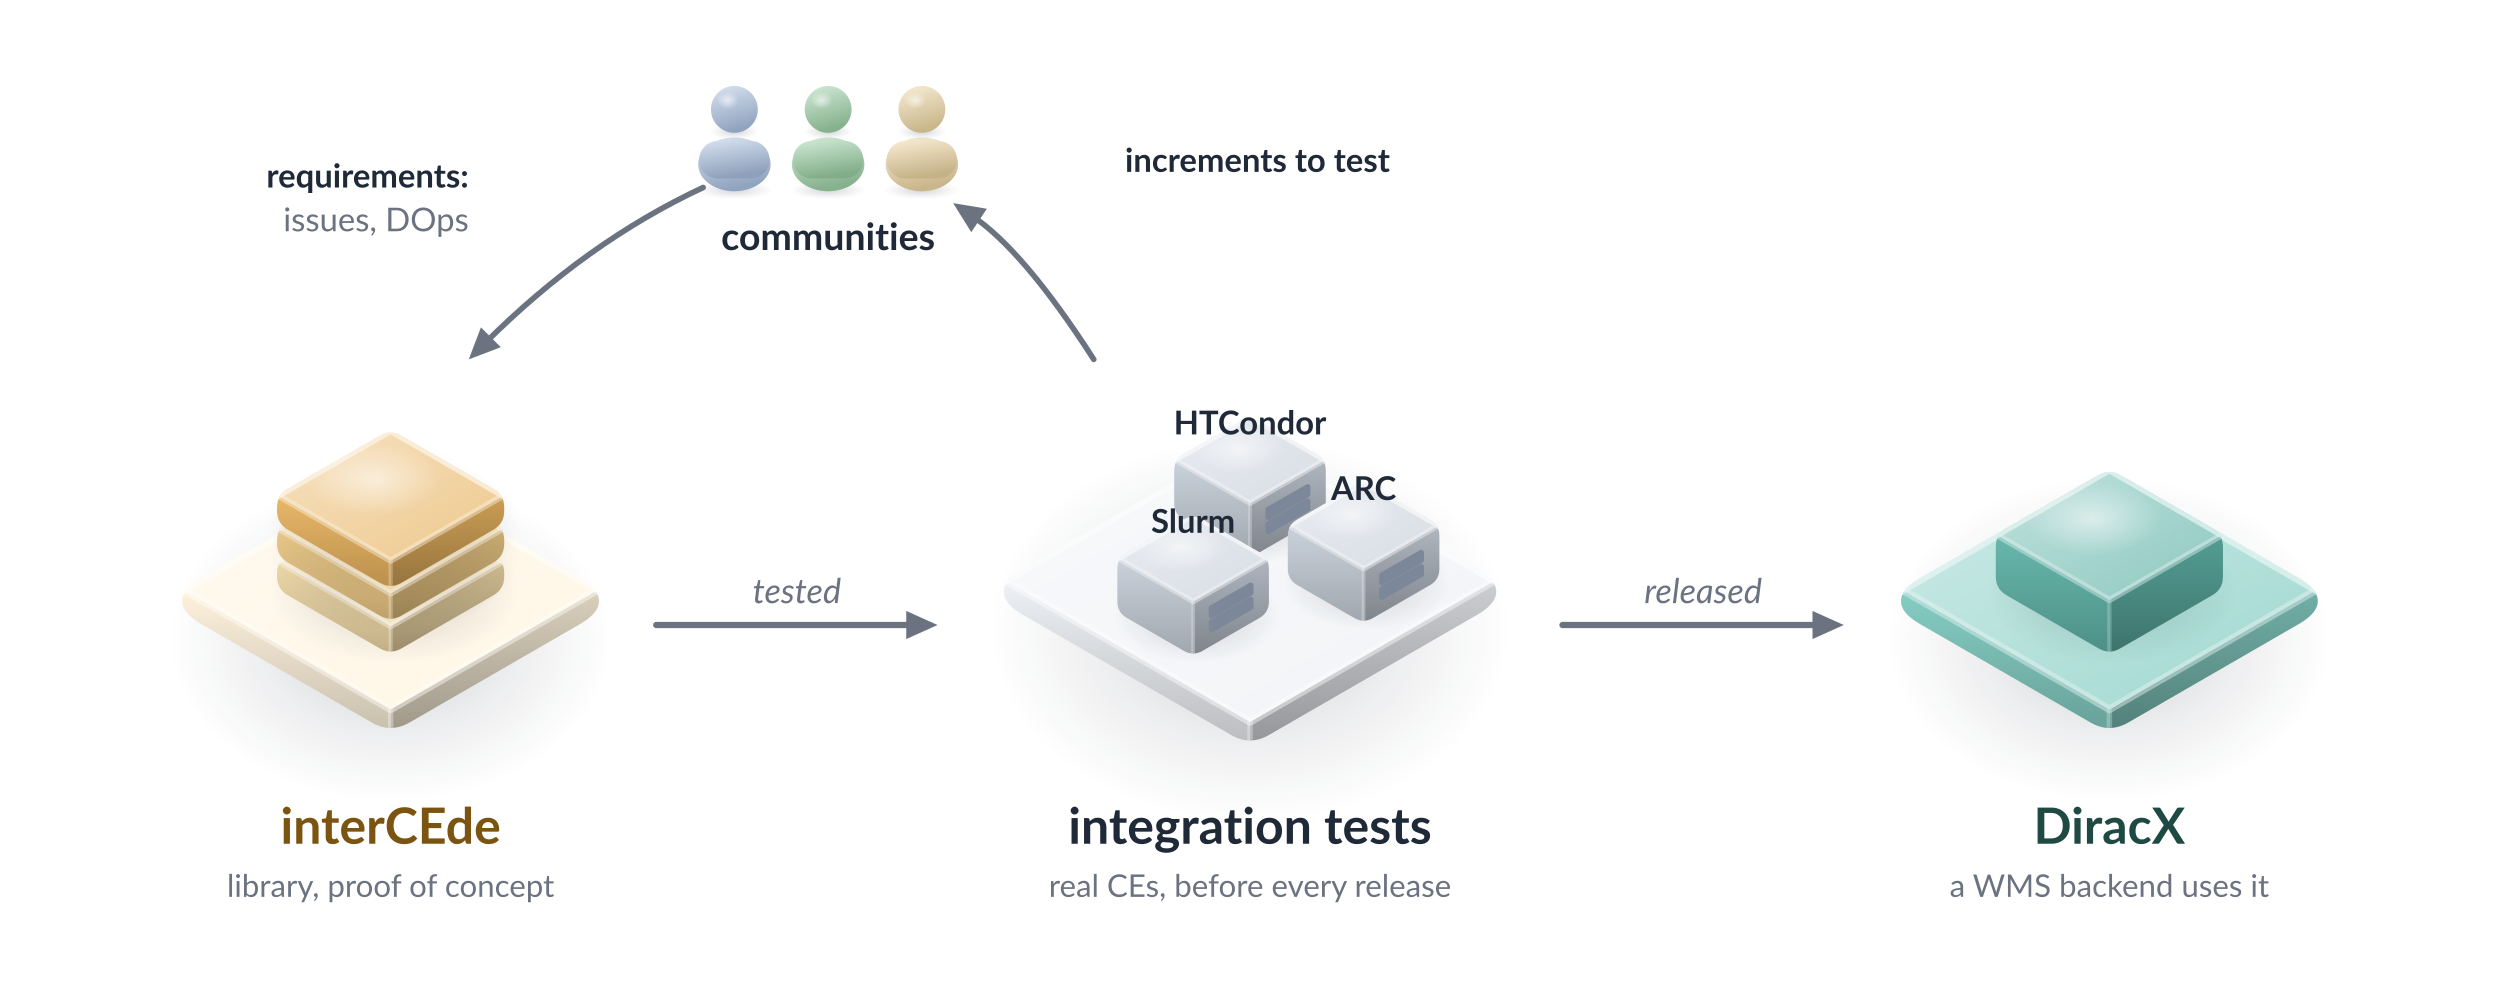
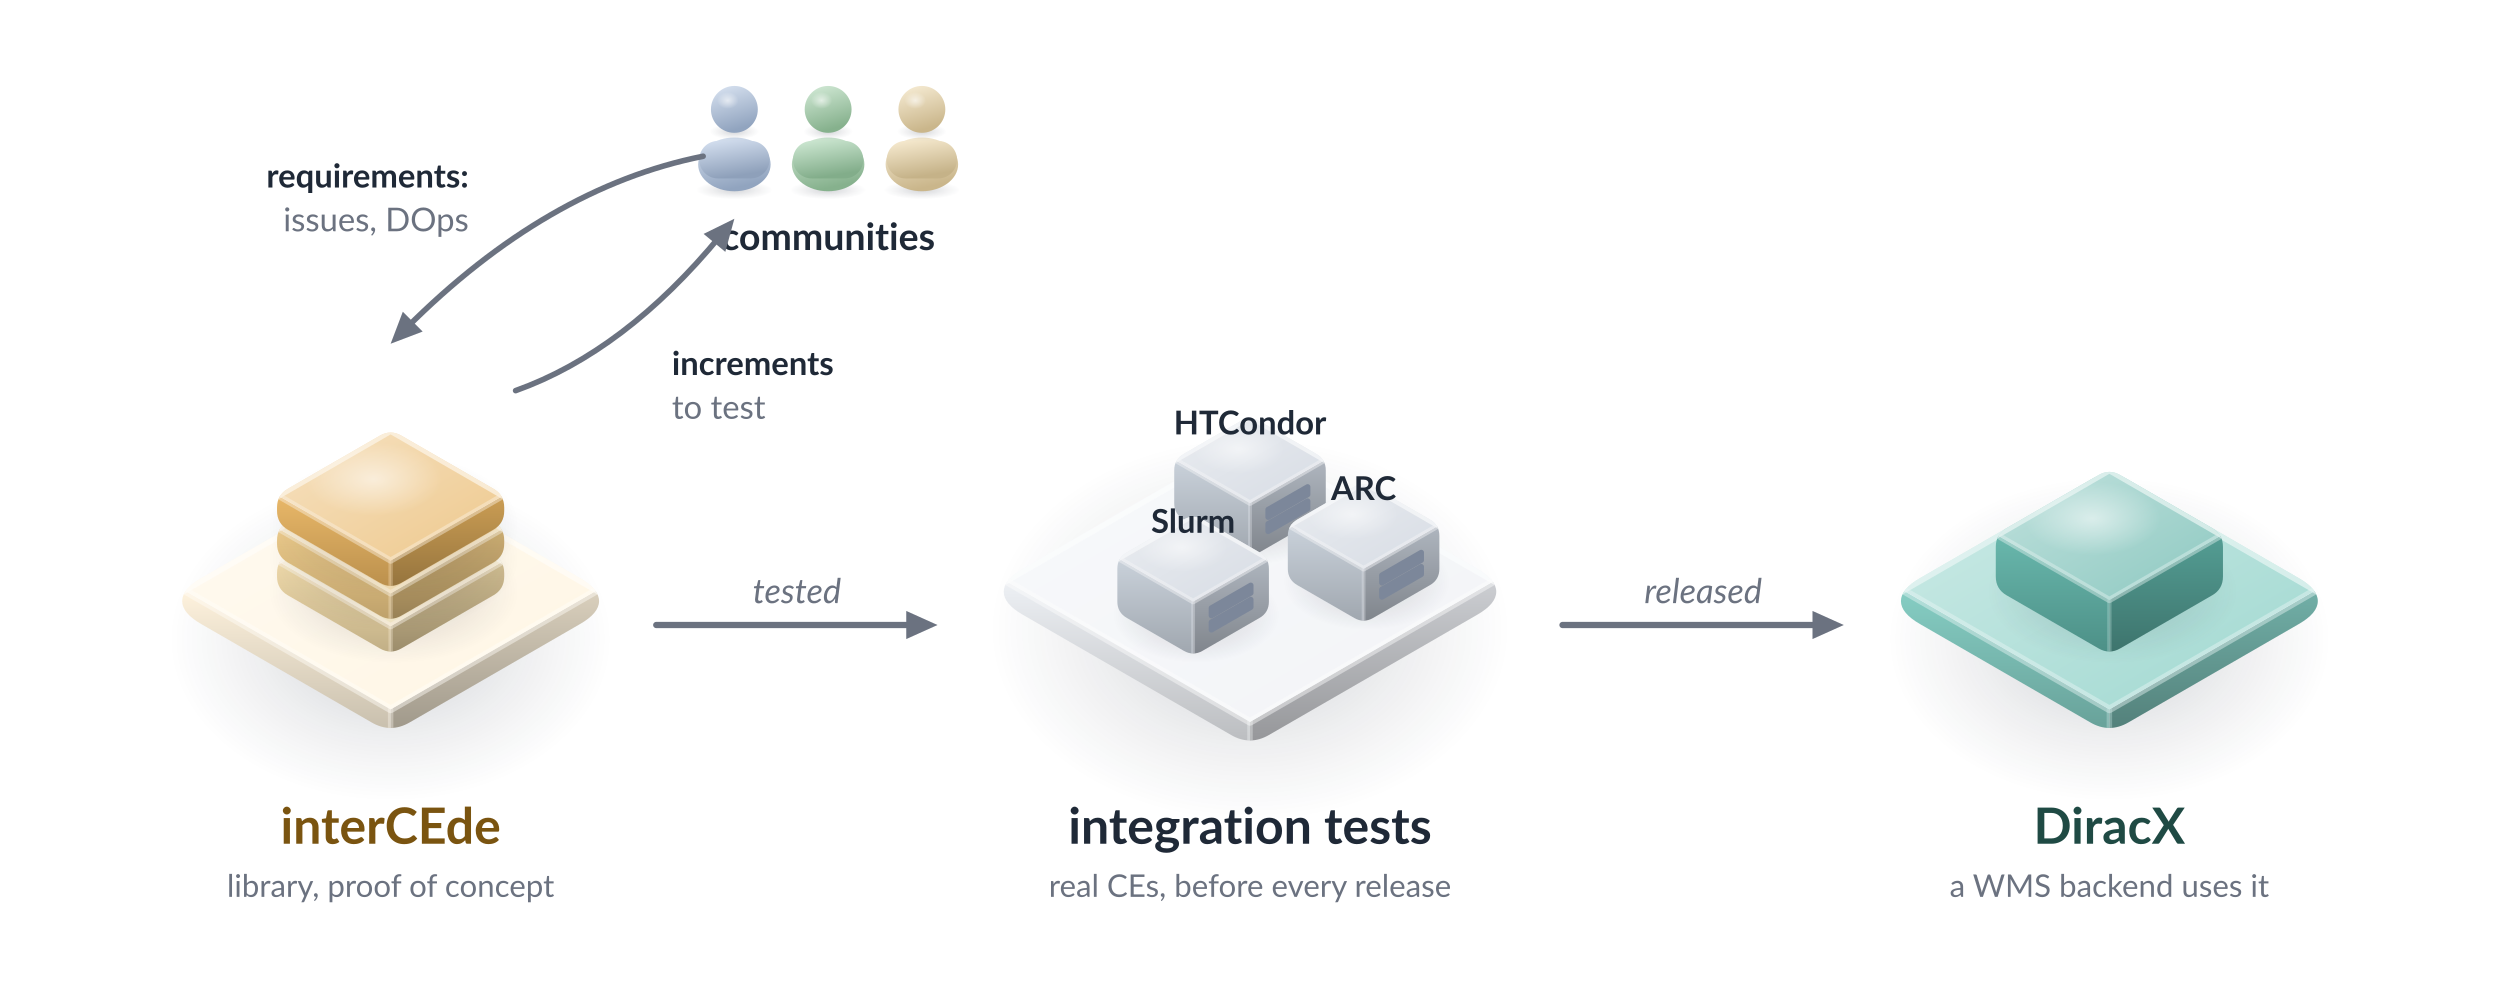
<svg xmlns="http://www.w3.org/2000/svg" viewBox="0 0 1600 640" width="1600" height="640">
  <defs>
    <marker id="arr" markerUnits="userSpaceOnUse" viewBox="0 0 10 10" refX="9" refY="5" markerWidth="22" markerHeight="20" orient="auto-start-reverse">
      <path d="M0,0 L10,5 L0,10 Z" fill="#6b7280" />
    </marker>
  </defs>
  <defs>
    <radialGradient id="ic-l-sh">
      <stop offset="0" stop-color="#0f172a" stop-opacity="0.2" />
      <stop offset="0.6" stop-color="#0f172a" stop-opacity="0.070" />
      <stop offset="1" stop-color="#0f172a" stop-opacity="0" />
    </radialGradient>
  </defs>
  <ellipse cx="250.0" cy="409.0" rx="141.4" ry="104.0" fill="url(#ic-l-sh)" />
  <defs>
    <linearGradient id="ic-l" x1="0" y1="0" x2="1" y2="1">
      <stop offset="0" stop-color="#fffaf1" />
      <stop offset="1" stop-color="#fff6e4" />
    </linearGradient>
    <linearGradient id="ic-l-l" x1="0" y1="0" x2="0" y2="1">
      <stop offset="0" stop-color="#fff3de" />
      <stop offset="1" stop-color="#c7beac" />
    </linearGradient>
    <linearGradient id="ic-l-r" x1="0" y1="0" x2="0" y2="1">
      <stop offset="0" stop-color="#dbd1be" />
      <stop offset="1" stop-color="#9e9789" />
    </linearGradient>
  </defs>
  <defs>
-     <clipPath id="cp50">
+     <clipPath id="cp112">
      <path d="M262.1,307.0 L371.2,370.0 Q383.4,377.0 383.4,384.7 L383.4,384.7 Q383.4,392.4 371.2,399.4 L262.1,462.4 Q250.0,469.4 237.9,462.4 L128.8,399.4 Q116.6,392.4 116.6,384.7 L116.6,384.7 Q116.6,377.0 128.8,370.0 L237.9,307.0 Q250.0,300.0 262.1,307.0 Z" />
    </clipPath>
  </defs>
-   <g clip-path="url(#cp50)">
+   <g clip-path="url(#cp112)">
    <polygon points="116.6,392.4 250.0,469.4 250.0,454.0 116.6,377.0" fill="url(#ic-l-l)" stroke="none" stroke-width="0" stroke-linejoin="round" />
    <polygon points="383.4,392.4 250.0,469.4 250.0,454.0 383.4,377.0" fill="url(#ic-l-r)" stroke="none" stroke-width="0" stroke-linejoin="round" />
    <polygon points="250.0,300.0 383.4,377.0 250.0,454.0 116.6,377.0" fill="url(#ic-l)" stroke="none" stroke-width="0" stroke-linejoin="round" />
    <polyline points="116.6,377.0 250.0,300.0 383.4,377.0" fill="none" stroke="#fffdfa" stroke-width="7.0" stroke-linecap="round" stroke-linejoin="round" opacity="0.65" />
    <polyline points="383.4,377.0 250.0,454.0 116.6,377.0" fill="none" stroke="#fffdf8" stroke-width="4.9" stroke-linecap="round" stroke-linejoin="round" opacity="0.45" />
    <polyline points="250.0,454.0 250.0,469.4" fill="none" stroke="#fffaf0" stroke-width="3.5" stroke-linecap="round" stroke-linejoin="round" opacity="0.35" />
  </g>
  <defs>
-     <radialGradient id="cs51">
-       <stop offset="0" stop-color="#0f172a" stop-opacity="0.2" />
-       <stop offset="0.6" stop-color="#0f172a" stop-opacity="0.070" />
-       <stop offset="1" stop-color="#0f172a" stop-opacity="0" />
-     </radialGradient>
-   </defs>
-   <ellipse cx="252.0" cy="378.4" rx="80.0" ry="46.2" fill="url(#cs51)" />
-   <defs>
-     <linearGradient id="ct51" x1="0" y1="0" x2="1" y2="1">
+     <radialGradient id="cs113">
+       <stop offset="0" stop-color="#0f172a" stop-opacity="0.2" />
+       <stop offset="0.6" stop-color="#0f172a" stop-opacity="0.070" />
+       <stop offset="1" stop-color="#0f172a" stop-opacity="0" />
+     </radialGradient>
+   </defs>
+   <ellipse cx="252.0" cy="378.4" rx="80.0" ry="46.2" fill="url(#cs113)" />
+   <defs>
+     <linearGradient id="ct113" x1="0" y1="0" x2="1" y2="1">
      <stop offset="0" stop-color="#f9f1dd" />
      <stop offset="1" stop-color="#f4e4bf" />
    </linearGradient>
-     <linearGradient id="cl51" x1="0" y1="0" x2="0" y2="1">
+     <linearGradient id="cl113" x1="0" y1="0" x2="0" y2="1">
      <stop offset="0" stop-color="#f1dbab" />
      <stop offset="1" stop-color="#c0ae85" />
    </linearGradient>
-     <linearGradient id="cr51" x1="0" y1="0" x2="0" y2="1">
+     <linearGradient id="cr113" x1="0" y1="0" x2="0" y2="1">
      <stop offset="0" stop-color="#d3bf92" />
      <stop offset="1" stop-color="#9a8b6a" />
    </linearGradient>
  </defs>
  <defs>
-     <clipPath id="cp51">
+     <clipPath id="cp113">
      <path d="M256.9,320.8 L315.8,354.8 Q322.7,358.8 322.7,366.8 L322.7,369.0 Q322.7,377.0 315.8,381.0 L256.9,415.0 Q250.0,419.0 243.1,415.0 L184.2,381.0 Q177.3,377.0 177.3,369.0 L177.3,366.8 Q177.3,358.8 184.2,354.8 L243.1,320.8 Q250.0,316.8 256.9,320.8 Z" />
    </clipPath>
  </defs>
-   <g clip-path="url(#cp51)">
-     <polygon points="177.3,377.0 250.0,419.0 250.0,400.8 177.3,358.8" fill="url(#cl51)" stroke="none" stroke-width="0" stroke-linejoin="round" />
-     <polygon points="322.7,377.0 250.0,419.0 250.0,400.8 322.7,358.8" fill="url(#cr51)" stroke="none" stroke-width="0" stroke-linejoin="round" />
-     <polygon points="250.0,316.8 322.7,358.8 250.0,400.8 177.3,358.8" fill="url(#ct51)" stroke="none" stroke-width="0" stroke-linejoin="round" />
+   <g clip-path="url(#cp113)">
+     <polygon points="177.3,377.0 250.0,419.0 250.0,400.8 177.3,358.8" fill="url(#cl113)" stroke="none" stroke-width="0" stroke-linejoin="round" />
+     <polygon points="322.7,377.0 250.0,419.0 250.0,400.8 322.7,358.8" fill="url(#cr113)" stroke="none" stroke-width="0" stroke-linejoin="round" />
+     <polygon points="250.0,316.8 322.7,358.8 250.0,400.8 177.3,358.8" fill="url(#ct113)" stroke="none" stroke-width="0" stroke-linejoin="round" />
    <polyline points="177.3,358.8 250.0,316.8 322.7,358.8" fill="none" stroke="#fdf9f2" stroke-width="5.6" stroke-linecap="round" stroke-linejoin="round" opacity="0.75" />
    <polyline points="322.7,358.8 250.0,400.8 177.3,358.8" fill="none" stroke="#fcf7ed" stroke-width="4.0" stroke-linecap="round" stroke-linejoin="round" opacity="0.45" />
    <polyline points="250.0,400.8 250.0,419.0" fill="none" stroke="#f8eed7" stroke-width="2.8" stroke-linecap="round" stroke-linejoin="round" opacity="0.35" />
    <defs>
-       <radialGradient id="hl51">
-         <stop offset="0" stop-color="#ffffff" stop-opacity="0.55" />
-         <stop offset="1" stop-color="#ffffff" stop-opacity="0" />
-       </radialGradient>
-     </defs>
-     <ellipse cx="239.1" cy="348.7" rx="43.6" ry="23.5" fill="url(#hl51)" />
-   </g>
-   <defs>
-     <radialGradient id="cs52">
-       <stop offset="0" stop-color="#0f172a" stop-opacity="0.2" />
-       <stop offset="0.6" stop-color="#0f172a" stop-opacity="0.070" />
-       <stop offset="1" stop-color="#0f172a" stop-opacity="0" />
-     </radialGradient>
-   </defs>
-   <ellipse cx="252.0" cy="357.4" rx="80.0" ry="46.2" fill="url(#cs52)" />
-   <defs>
-     <linearGradient id="ct52" x1="0" y1="0" x2="1" y2="1">
+       <radialGradient id="hl113">
+         <stop offset="0" stop-color="#ffffff" stop-opacity="0.55" />
+         <stop offset="1" stop-color="#ffffff" stop-opacity="0" />
+       </radialGradient>
+     </defs>
+     <ellipse cx="239.1" cy="348.7" rx="43.6" ry="23.5" fill="url(#hl113)" />
+   </g>
+   <defs>
+     <radialGradient id="cs114">
+       <stop offset="0" stop-color="#0f172a" stop-opacity="0.2" />
+       <stop offset="0.6" stop-color="#0f172a" stop-opacity="0.070" />
+       <stop offset="1" stop-color="#0f172a" stop-opacity="0" />
+     </radialGradient>
+   </defs>
+   <ellipse cx="252.0" cy="357.4" rx="80.0" ry="46.2" fill="url(#cs114)" />
+   <defs>
+     <linearGradient id="ct114" x1="0" y1="0" x2="1" y2="1">
      <stop offset="0" stop-color="#f8ead0" />
      <stop offset="1" stop-color="#f1d7a6" />
    </linearGradient>
-     <linearGradient id="cl52" x1="0" y1="0" x2="0" y2="1">
+     <linearGradient id="cl114" x1="0" y1="0" x2="0" y2="1">
      <stop offset="0" stop-color="#edcb8b" />
      <stop offset="1" stop-color="#bda06a" />
    </linearGradient>
-     <linearGradient id="cr52" x1="0" y1="0" x2="0" y2="1">
+     <linearGradient id="cr114" x1="0" y1="0" x2="0" y2="1">
      <stop offset="0" stop-color="#d0b074" />
      <stop offset="1" stop-color="#978054" />
    </linearGradient>
  </defs>
  <defs>
-     <clipPath id="cp52">
+     <clipPath id="cp114">
      <path d="M256.9,299.8 L315.8,333.8 Q322.7,337.8 322.7,345.8 L322.7,348.0 Q322.7,356.0 315.8,360.0 L256.9,394.0 Q250.0,398.0 243.1,394.0 L184.2,360.0 Q177.3,356.0 177.3,348.0 L177.3,345.8 Q177.3,337.8 184.2,333.8 L243.1,299.8 Q250.0,295.8 256.9,299.8 Z" />
    </clipPath>
  </defs>
-   <g clip-path="url(#cp52)">
-     <polygon points="177.3,356.0 250.0,398.0 250.0,379.8 177.3,337.8" fill="url(#cl52)" stroke="none" stroke-width="0" stroke-linejoin="round" />
-     <polygon points="322.7,356.0 250.0,398.0 250.0,379.8 322.7,337.8" fill="url(#cr52)" stroke="none" stroke-width="0" stroke-linejoin="round" />
-     <polygon points="250.0,295.8 322.7,337.8 250.0,379.8 177.3,337.8" fill="url(#ct52)" stroke="none" stroke-width="0" stroke-linejoin="round" />
+   <g clip-path="url(#cp114)">
+     <polygon points="177.3,356.0 250.0,398.0 250.0,379.8 177.3,337.8" fill="url(#cl114)" stroke="none" stroke-width="0" stroke-linejoin="round" />
+     <polygon points="322.7,356.0 250.0,398.0 250.0,379.8 322.7,337.8" fill="url(#cr114)" stroke="none" stroke-width="0" stroke-linejoin="round" />
+     <polygon points="250.0,295.8 322.7,337.8 250.0,379.8 177.3,337.8" fill="url(#ct114)" stroke="none" stroke-width="0" stroke-linejoin="round" />
    <polyline points="177.3,337.8 250.0,295.8 322.7,337.8" fill="none" stroke="#fcf7ed" stroke-width="5.6" stroke-linecap="round" stroke-linejoin="round" opacity="0.75" />
    <polyline points="322.7,337.8 250.0,379.8 177.3,337.8" fill="none" stroke="#fbf4e6" stroke-width="4.0" stroke-linecap="round" stroke-linejoin="round" opacity="0.45" />
    <polyline points="250.0,379.8 250.0,398.0" fill="none" stroke="#f6e6c8" stroke-width="2.8" stroke-linecap="round" stroke-linejoin="round" opacity="0.35" />
    <defs>
-       <radialGradient id="hl52">
-         <stop offset="0" stop-color="#ffffff" stop-opacity="0.55" />
-         <stop offset="1" stop-color="#ffffff" stop-opacity="0" />
-       </radialGradient>
-     </defs>
-     <ellipse cx="239.1" cy="327.7" rx="43.6" ry="23.5" fill="url(#hl52)" />
-   </g>
-   <defs>
-     <radialGradient id="cs53">
-       <stop offset="0" stop-color="#0f172a" stop-opacity="0.2" />
-       <stop offset="0.6" stop-color="#0f172a" stop-opacity="0.070" />
-       <stop offset="1" stop-color="#0f172a" stop-opacity="0" />
-     </radialGradient>
-   </defs>
-   <ellipse cx="252.0" cy="336.4" rx="80.0" ry="46.2" fill="url(#cs53)" />
-   <defs>
-     <linearGradient id="ct53" x1="0" y1="0" x2="1" y2="1">
+       <radialGradient id="hl114">
+         <stop offset="0" stop-color="#ffffff" stop-opacity="0.55" />
+         <stop offset="1" stop-color="#ffffff" stop-opacity="0" />
+       </radialGradient>
+     </defs>
+     <ellipse cx="239.1" cy="327.7" rx="43.6" ry="23.5" fill="url(#hl114)" />
+   </g>
+   <defs>
+     <radialGradient id="cs115">
+       <stop offset="0" stop-color="#0f172a" stop-opacity="0.2" />
+       <stop offset="0.6" stop-color="#0f172a" stop-opacity="0.070" />
+       <stop offset="1" stop-color="#0f172a" stop-opacity="0" />
+     </radialGradient>
+   </defs>
+   <ellipse cx="252.0" cy="336.4" rx="80.0" ry="46.2" fill="url(#cs115)" />
+   <defs>
+     <linearGradient id="ct115" x1="0" y1="0" x2="1" y2="1">
      <stop offset="0" stop-color="#f6e2c2" />
      <stop offset="1" stop-color="#eec88c" />
    </linearGradient>
-     <linearGradient id="cl53" x1="0" y1="0" x2="0" y2="1">
+     <linearGradient id="cl115" x1="0" y1="0" x2="0" y2="1">
      <stop offset="0" stop-color="#e9b869" />
      <stop offset="1" stop-color="#ba8f4c" />
    </linearGradient>
-     <linearGradient id="cr53" x1="0" y1="0" x2="0" y2="1">
+     <linearGradient id="cr115" x1="0" y1="0" x2="0" y2="1">
      <stop offset="0" stop-color="#cc9e54" />
      <stop offset="1" stop-color="#94733d" />
    </linearGradient>
  </defs>
  <defs>
-     <clipPath id="cp53">
+     <clipPath id="cp115">
      <path d="M256.9,278.8 L315.8,312.8 Q322.7,316.8 322.7,324.8 L322.7,327.0 Q322.7,335.0 315.8,339.0 L256.9,373.0 Q250.0,377.0 243.1,373.0 L184.2,339.0 Q177.3,335.0 177.3,327.0 L177.3,324.8 Q177.3,316.8 184.2,312.8 L243.1,278.8 Q250.0,274.8 256.9,278.8 Z" />
    </clipPath>
  </defs>
-   <g clip-path="url(#cp53)">
-     <polygon points="177.3,335.0 250.0,377.0 250.0,358.8 177.3,316.8" fill="url(#cl53)" stroke="none" stroke-width="0" stroke-linejoin="round" />
-     <polygon points="322.7,335.0 250.0,377.0 250.0,358.8 322.7,316.8" fill="url(#cr53)" stroke="none" stroke-width="0" stroke-linejoin="round" />
-     <polygon points="250.0,274.8 322.7,316.8 250.0,358.8 177.3,316.8" fill="url(#ct53)" stroke="none" stroke-width="0" stroke-linejoin="round" />
+   <g clip-path="url(#cp115)">
+     <polygon points="177.3,335.0 250.0,377.0 250.0,358.8 177.3,316.8" fill="url(#cl115)" stroke="none" stroke-width="0" stroke-linejoin="round" />
+     <polygon points="322.7,335.0 250.0,377.0 250.0,358.8 322.7,316.8" fill="url(#cr115)" stroke="none" stroke-width="0" stroke-linejoin="round" />
+     <polygon points="250.0,274.8 322.7,316.8 250.0,358.8 177.3,316.8" fill="url(#ct115)" stroke="none" stroke-width="0" stroke-linejoin="round" />
    <polyline points="177.3,316.8 250.0,274.8 322.7,316.8" fill="none" stroke="#fcf4e7" stroke-width="5.6" stroke-linecap="round" stroke-linejoin="round" opacity="0.75" />
    <polyline points="322.7,316.8 250.0,358.8 177.3,316.8" fill="none" stroke="#faf0df" stroke-width="4.0" stroke-linecap="round" stroke-linejoin="round" opacity="0.45" />
    <polyline points="250.0,358.8 250.0,377.0" fill="none" stroke="#f5ddb7" stroke-width="2.8" stroke-linecap="round" stroke-linejoin="round" opacity="0.35" />
    <defs>
-       <radialGradient id="hl53">
-         <stop offset="0" stop-color="#ffffff" stop-opacity="0.55" />
-         <stop offset="1" stop-color="#ffffff" stop-opacity="0" />
-       </radialGradient>
-     </defs>
-     <ellipse cx="239.1" cy="306.7" rx="43.6" ry="23.5" fill="url(#hl53)" />
+       <radialGradient id="hl115">
+         <stop offset="0" stop-color="#ffffff" stop-opacity="0.55" />
+         <stop offset="1" stop-color="#ffffff" stop-opacity="0" />
+       </radialGradient>
+     </defs>
+     <ellipse cx="239.1" cy="306.7" rx="43.6" ry="23.5" fill="url(#hl115)" />
  </g>
  <text x="250.0" y="540.0" font-family="Lato, 'Noto Sans', 'Liberation Sans', Helvetica, Arial, sans-serif" font-size="32" font-weight="bold" text-anchor="middle" fill="#7a5410">interCEde</text>
  <text x="250.0" y="574.0" font-family="Lato, 'Noto Sans', 'Liberation Sans', Helvetica, Arial, sans-serif" font-size="20" font-weight="normal" text-anchor="middle" fill="#6b7280">library, proof of concept</text>
  <defs>
    <radialGradient id="ic-t-sh">
      <stop offset="0" stop-color="#0f172a" stop-opacity="0.2" />
      <stop offset="0.6" stop-color="#0f172a" stop-opacity="0.070" />
      <stop offset="1" stop-color="#0f172a" stop-opacity="0" />
    </radialGradient>
  </defs>
  <ellipse cx="800.0" cy="403.0" rx="167.1" ry="122.8" fill="url(#ic-t-sh)" />
  <defs>
    <linearGradient id="ic-t" x1="0" y1="0" x2="1" y2="1">
      <stop offset="0" stop-color="#f8f9fb" />
      <stop offset="1" stop-color="#f2f4f7" />
    </linearGradient>
    <linearGradient id="ic-t-l" x1="0" y1="0" x2="0" y2="1">
      <stop offset="0" stop-color="#eef1f5" />
      <stop offset="1" stop-color="#babcbf" />
    </linearGradient>
    <linearGradient id="ic-t-r" x1="0" y1="0" x2="0" y2="1">
      <stop offset="0" stop-color="#cdcfd3" />
      <stop offset="1" stop-color="#949598" />
    </linearGradient>
  </defs>
  <defs>
-     <clipPath id="cp54">
+     <clipPath id="cp116">
      <path d="M812.1,287.0 L945.5,364.0 Q957.6,371.0 957.6,378.7 L957.6,378.7 Q957.6,386.4 945.5,393.4 L812.1,470.4 Q800.0,477.4 787.9,470.4 L654.5,393.4 Q642.4,386.4 642.4,378.7 L642.4,378.7 Q642.4,371.0 654.5,364.0 L787.9,287.0 Q800.0,280.0 812.1,287.0 Z" />
    </clipPath>
  </defs>
-   <g clip-path="url(#cp54)">
+   <g clip-path="url(#cp116)">
    <polygon points="642.4,386.4 800.0,477.4 800.0,462.0 642.4,371.0" fill="url(#ic-t-l)" stroke="none" stroke-width="0" stroke-linejoin="round" />
    <polygon points="957.6,386.4 800.0,477.4 800.0,462.0 957.6,371.0" fill="url(#ic-t-r)" stroke="none" stroke-width="0" stroke-linejoin="round" />
    <polygon points="800.0,280.0 957.6,371.0 800.0,462.0 642.4,371.0" fill="url(#ic-t)" stroke="none" stroke-width="0" stroke-linejoin="round" />
    <polyline points="642.4,371.0 800.0,280.0 957.6,371.0" fill="none" stroke="#fcfdfe" stroke-width="7.0" stroke-linecap="round" stroke-linejoin="round" opacity="0.65" />
    <polyline points="957.6,371.0 800.0,462.0 642.4,371.0" fill="none" stroke="#fcfcfd" stroke-width="4.9" stroke-linecap="round" stroke-linejoin="round" opacity="0.45" />
    <polyline points="800.0,462.0 800.0,477.4" fill="none" stroke="#f7f9fa" stroke-width="3.5" stroke-linecap="round" stroke-linejoin="round" opacity="0.35" />
  </g>
  <defs>
-     <radialGradient id="cs55">
-       <stop offset="0" stop-color="#0f172a" stop-opacity="0.2" />
-       <stop offset="0.6" stop-color="#0f172a" stop-opacity="0.070" />
-       <stop offset="1" stop-color="#0f172a" stop-opacity="0" />
-     </radialGradient>
-   </defs>
-   <ellipse cx="802.0" cy="330.4" rx="53.3" ry="30.8" fill="url(#cs55)" />
-   <defs>
-     <linearGradient id="ct55" x1="0" y1="0" x2="1" y2="1">
+     <radialGradient id="cs117">
+       <stop offset="0" stop-color="#0f172a" stop-opacity="0.2" />
+       <stop offset="0.6" stop-color="#0f172a" stop-opacity="0.070" />
+       <stop offset="1" stop-color="#0f172a" stop-opacity="0" />
+     </radialGradient>
+   </defs>
+   <ellipse cx="802.0" cy="330.4" rx="53.3" ry="30.8" fill="url(#cs117)" />
+   <defs>
+     <linearGradient id="ct117" x1="0" y1="0" x2="1" y2="1">
      <stop offset="0" stop-color="#eaedf1" />
      <stop offset="1" stop-color="#d7dce4" />
    </linearGradient>
-     <linearGradient id="cl55" x1="0" y1="0" x2="0" y2="1">
+     <linearGradient id="cl117" x1="0" y1="0" x2="0" y2="1">
      <stop offset="0" stop-color="#cad2db" />
      <stop offset="1" stop-color="#9fa6ae" />
    </linearGradient>
-     <linearGradient id="cr55" x1="0" y1="0" x2="0" y2="1">
+     <linearGradient id="cr117" x1="0" y1="0" x2="0" y2="1">
      <stop offset="0" stop-color="#afb6bf" />
      <stop offset="1" stop-color="#7f848b" />
    </linearGradient>
  </defs>
  <defs>
-     <clipPath id="cp55">
+     <clipPath id="cp117">
      <path d="M806.1,269.5 L842.4,290.5 Q848.5,294.0 848.5,301.0 L848.5,322.0 Q848.5,329.0 842.4,332.5 L806.1,353.5 Q800.0,357.0 793.9,353.5 L757.6,332.5 Q751.5,329.0 751.5,322.0 L751.5,301.0 Q751.5,294.0 757.6,290.5 L793.9,269.5 Q800.0,266.0 806.1,269.5 Z" />
    </clipPath>
  </defs>
-   <g clip-path="url(#cp55)">
-     <polygon points="751.5,329.0 800.0,357.0 800.0,322.0 751.5,294.0" fill="url(#cl55)" stroke="none" stroke-width="0" stroke-linejoin="round" />
-     <polygon points="848.5,329.0 800.0,357.0 800.0,322.0 848.5,294.0" fill="url(#cr55)" stroke="none" stroke-width="0" stroke-linejoin="round" />
-     <polygon points="800.0,266.0 848.5,294.0 800.0,322.0 751.5,294.0" fill="url(#ct55)" stroke="none" stroke-width="0" stroke-linejoin="round" />
+   <g clip-path="url(#cp117)">
+     <polygon points="751.5,329.0 800.0,357.0 800.0,322.0 751.5,294.0" fill="url(#cl117)" stroke="none" stroke-width="0" stroke-linejoin="round" />
+     <polygon points="848.5,329.0 800.0,357.0 800.0,322.0 848.5,294.0" fill="url(#cr117)" stroke="none" stroke-width="0" stroke-linejoin="round" />
+     <polygon points="800.0,266.0 848.5,294.0 800.0,322.0 751.5,294.0" fill="url(#ct117)" stroke="none" stroke-width="0" stroke-linejoin="round" />
    <polyline points="751.5,294.0 800.0,266.0 848.5,294.0" fill="none" stroke="#f7f8f9" stroke-width="4.9" stroke-linecap="round" stroke-linejoin="round" opacity="0.75" />
    <polyline points="848.5,294.0 800.0,322.0 751.5,294.0" fill="none" stroke="#f4f5f7" stroke-width="3.5" stroke-linecap="round" stroke-linejoin="round" opacity="0.45" />
    <polyline points="800.0,322.0 800.0,357.0" fill="none" stroke="#e6e9ee" stroke-width="2.45" stroke-linecap="round" stroke-linejoin="round" opacity="0.35" />
    <defs>
-       <radialGradient id="hl55">
-         <stop offset="0" stop-color="#ffffff" stop-opacity="0.55" />
-         <stop offset="1" stop-color="#ffffff" stop-opacity="0" />
-       </radialGradient>
-     </defs>
-     <ellipse cx="792.7" cy="287.3" rx="29.1" ry="15.7" fill="url(#hl55)" />
+       <radialGradient id="hl117">
+         <stop offset="0" stop-color="#ffffff" stop-opacity="0.55" />
+         <stop offset="1" stop-color="#ffffff" stop-opacity="0" />
+       </radialGradient>
+     </defs>
+     <ellipse cx="792.7" cy="287.3" rx="29.1" ry="15.7" fill="url(#hl117)" />
    <polygon points="836.9,325.6 811.6,340.1 811.6,335.2 836.9,320.7" fill="#7c879a" stroke="#7c879a" stroke-width="3.5" stroke-linejoin="round" stroke-linecap="round" />
    <polygon points="836.9,316.5 811.6,331.0 811.6,326.1 836.9,311.6" fill="#7c879a" stroke="#7c879a" stroke-width="3.5" stroke-linejoin="round" stroke-linecap="round" />
  </g>
  <text x="800.0" y="278.0" font-family="Lato, 'Noto Sans', 'Liberation Sans', Helvetica, Arial, sans-serif" font-size="21" font-weight="bold" text-anchor="middle" fill="#1f2937">HTCondor</text>
  <defs>
-     <radialGradient id="cs56">
-       <stop offset="0" stop-color="#0f172a" stop-opacity="0.2" />
-       <stop offset="0.6" stop-color="#0f172a" stop-opacity="0.070" />
-       <stop offset="1" stop-color="#0f172a" stop-opacity="0" />
-     </radialGradient>
-   </defs>
-   <ellipse cx="874.7" cy="372.4" rx="53.3" ry="30.8" fill="url(#cs56)" />
-   <defs>
-     <linearGradient id="ct56" x1="0" y1="0" x2="1" y2="1">
+     <radialGradient id="cs118">
+       <stop offset="0" stop-color="#0f172a" stop-opacity="0.2" />
+       <stop offset="0.6" stop-color="#0f172a" stop-opacity="0.070" />
+       <stop offset="1" stop-color="#0f172a" stop-opacity="0" />
+     </radialGradient>
+   </defs>
+   <ellipse cx="874.7" cy="372.4" rx="53.3" ry="30.8" fill="url(#cs118)" />
+   <defs>
+     <linearGradient id="ct118" x1="0" y1="0" x2="1" y2="1">
      <stop offset="0" stop-color="#eaedf1" />
      <stop offset="1" stop-color="#d7dce4" />
    </linearGradient>
-     <linearGradient id="cl56" x1="0" y1="0" x2="0" y2="1">
+     <linearGradient id="cl118" x1="0" y1="0" x2="0" y2="1">
      <stop offset="0" stop-color="#cad2db" />
      <stop offset="1" stop-color="#9fa6ae" />
    </linearGradient>
-     <linearGradient id="cr56" x1="0" y1="0" x2="0" y2="1">
+     <linearGradient id="cr118" x1="0" y1="0" x2="0" y2="1">
      <stop offset="0" stop-color="#afb6bf" />
      <stop offset="1" stop-color="#7f848b" />
    </linearGradient>
  </defs>
  <defs>
-     <clipPath id="cp56">
+     <clipPath id="cp118">
      <path d="M878.8,311.5 L915.2,332.5 Q921.2,336.0 921.2,343.0 L921.2,364.0 Q921.2,371.0 915.2,374.5 L878.8,395.5 Q872.7,399.0 866.7,395.5 L830.3,374.5 Q824.2,371.0 824.2,364.0 L824.2,343.0 Q824.2,336.0 830.3,332.5 L866.7,311.5 Q872.7,308.0 878.8,311.5 Z" />
    </clipPath>
  </defs>
-   <g clip-path="url(#cp56)">
-     <polygon points="824.2,371.0 872.7,399.0 872.7,364.0 824.2,336.0" fill="url(#cl56)" stroke="none" stroke-width="0" stroke-linejoin="round" />
-     <polygon points="921.2,371.0 872.7,399.0 872.7,364.0 921.2,336.0" fill="url(#cr56)" stroke="none" stroke-width="0" stroke-linejoin="round" />
-     <polygon points="872.7,308.0 921.2,336.0 872.7,364.0 824.2,336.0" fill="url(#ct56)" stroke="none" stroke-width="0" stroke-linejoin="round" />
+   <g clip-path="url(#cp118)">
+     <polygon points="824.2,371.0 872.7,399.0 872.7,364.0 824.2,336.0" fill="url(#cl118)" stroke="none" stroke-width="0" stroke-linejoin="round" />
+     <polygon points="921.2,371.0 872.7,399.0 872.7,364.0 921.2,336.0" fill="url(#cr118)" stroke="none" stroke-width="0" stroke-linejoin="round" />
+     <polygon points="872.7,308.0 921.2,336.0 872.7,364.0 824.2,336.0" fill="url(#ct118)" stroke="none" stroke-width="0" stroke-linejoin="round" />
    <polyline points="824.2,336.0 872.7,308.0 921.2,336.0" fill="none" stroke="#f7f8f9" stroke-width="4.9" stroke-linecap="round" stroke-linejoin="round" opacity="0.75" />
    <polyline points="921.2,336.0 872.7,364.0 824.2,336.0" fill="none" stroke="#f4f5f7" stroke-width="3.5" stroke-linecap="round" stroke-linejoin="round" opacity="0.45" />
    <polyline points="872.7,364.0 872.7,399.0" fill="none" stroke="#e6e9ee" stroke-width="2.45" stroke-linecap="round" stroke-linejoin="round" opacity="0.35" />
    <defs>
-       <radialGradient id="hl56">
-         <stop offset="0" stop-color="#ffffff" stop-opacity="0.55" />
-         <stop offset="1" stop-color="#ffffff" stop-opacity="0" />
-       </radialGradient>
-     </defs>
-     <ellipse cx="865.5" cy="329.3" rx="29.1" ry="15.7" fill="url(#hl56)" />
+       <radialGradient id="hl118">
+         <stop offset="0" stop-color="#ffffff" stop-opacity="0.55" />
+         <stop offset="1" stop-color="#ffffff" stop-opacity="0" />
+       </radialGradient>
+     </defs>
+     <ellipse cx="865.5" cy="329.3" rx="29.1" ry="15.7" fill="url(#hl118)" />
    <polygon points="909.6,367.6 884.4,382.1 884.4,377.2 909.6,362.7" fill="#7c879a" stroke="#7c879a" stroke-width="3.5" stroke-linejoin="round" stroke-linecap="round" />
    <polygon points="909.6,358.5 884.4,373.0 884.4,368.1 909.6,353.6" fill="#7c879a" stroke="#7c879a" stroke-width="3.5" stroke-linejoin="round" stroke-linecap="round" />
  </g>
  <text x="872.7" y="320.0" font-family="Lato, 'Noto Sans', 'Liberation Sans', Helvetica, Arial, sans-serif" font-size="21" font-weight="bold" text-anchor="middle" fill="#1f2937">ARC</text>
  <defs>
-     <radialGradient id="cs57">
-       <stop offset="0" stop-color="#0f172a" stop-opacity="0.2" />
-       <stop offset="0.6" stop-color="#0f172a" stop-opacity="0.070" />
-       <stop offset="1" stop-color="#0f172a" stop-opacity="0" />
-     </radialGradient>
-   </defs>
-   <ellipse cx="765.6" cy="393.4" rx="53.3" ry="30.8" fill="url(#cs57)" />
-   <defs>
-     <linearGradient id="ct57" x1="0" y1="0" x2="1" y2="1">
+     <radialGradient id="cs119">
+       <stop offset="0" stop-color="#0f172a" stop-opacity="0.2" />
+       <stop offset="0.6" stop-color="#0f172a" stop-opacity="0.070" />
+       <stop offset="1" stop-color="#0f172a" stop-opacity="0" />
+     </radialGradient>
+   </defs>
+   <ellipse cx="765.6" cy="393.4" rx="53.3" ry="30.8" fill="url(#cs119)" />
+   <defs>
+     <linearGradient id="ct119" x1="0" y1="0" x2="1" y2="1">
      <stop offset="0" stop-color="#eaedf1" />
      <stop offset="1" stop-color="#d7dce4" />
    </linearGradient>
-     <linearGradient id="cl57" x1="0" y1="0" x2="0" y2="1">
+     <linearGradient id="cl119" x1="0" y1="0" x2="0" y2="1">
      <stop offset="0" stop-color="#cad2db" />
      <stop offset="1" stop-color="#9fa6ae" />
    </linearGradient>
-     <linearGradient id="cr57" x1="0" y1="0" x2="0" y2="1">
+     <linearGradient id="cr119" x1="0" y1="0" x2="0" y2="1">
      <stop offset="0" stop-color="#afb6bf" />
      <stop offset="1" stop-color="#7f848b" />
    </linearGradient>
  </defs>
  <defs>
-     <clipPath id="cp57">
+     <clipPath id="cp119">
      <path d="M769.7,332.5 L806.1,353.5 Q812.1,357.0 812.1,364.0 L812.1,385.0 Q812.1,392.0 806.1,395.5 L769.7,416.5 Q763.6,420.0 757.6,416.5 L721.2,395.5 Q715.1,392.0 715.1,385.0 L715.1,364.0 Q715.1,357.0 721.2,353.5 L757.6,332.5 Q763.6,329.0 769.7,332.5 Z" />
    </clipPath>
  </defs>
-   <g clip-path="url(#cp57)">
-     <polygon points="715.1,392.0 763.6,420.0 763.6,385.0 715.1,357.0" fill="url(#cl57)" stroke="none" stroke-width="0" stroke-linejoin="round" />
-     <polygon points="812.1,392.0 763.6,420.0 763.6,385.0 812.1,357.0" fill="url(#cr57)" stroke="none" stroke-width="0" stroke-linejoin="round" />
-     <polygon points="763.6,329.0 812.1,357.0 763.6,385.0 715.1,357.0" fill="url(#ct57)" stroke="none" stroke-width="0" stroke-linejoin="round" />
+   <g clip-path="url(#cp119)">
+     <polygon points="715.1,392.0 763.6,420.0 763.6,385.0 715.1,357.0" fill="url(#cl119)" stroke="none" stroke-width="0" stroke-linejoin="round" />
+     <polygon points="812.1,392.0 763.6,420.0 763.6,385.0 812.1,357.0" fill="url(#cr119)" stroke="none" stroke-width="0" stroke-linejoin="round" />
+     <polygon points="763.6,329.0 812.1,357.0 763.6,385.0 715.1,357.0" fill="url(#ct119)" stroke="none" stroke-width="0" stroke-linejoin="round" />
    <polyline points="715.1,357.0 763.6,329.0 812.1,357.0" fill="none" stroke="#f7f8f9" stroke-width="4.9" stroke-linecap="round" stroke-linejoin="round" opacity="0.75" />
    <polyline points="812.1,357.0 763.6,385.0 715.1,357.0" fill="none" stroke="#f4f5f7" stroke-width="3.5" stroke-linecap="round" stroke-linejoin="round" opacity="0.45" />
    <polyline points="763.6,385.0 763.6,420.0" fill="none" stroke="#e6e9ee" stroke-width="2.45" stroke-linecap="round" stroke-linejoin="round" opacity="0.35" />
    <defs>
-       <radialGradient id="hl57">
-         <stop offset="0" stop-color="#ffffff" stop-opacity="0.55" />
-         <stop offset="1" stop-color="#ffffff" stop-opacity="0" />
-       </radialGradient>
-     </defs>
-     <ellipse cx="756.4" cy="350.3" rx="29.1" ry="15.7" fill="url(#hl57)" />
+       <radialGradient id="hl119">
+         <stop offset="0" stop-color="#ffffff" stop-opacity="0.55" />
+         <stop offset="1" stop-color="#ffffff" stop-opacity="0" />
+       </radialGradient>
+     </defs>
+     <ellipse cx="756.4" cy="350.3" rx="29.1" ry="15.7" fill="url(#hl119)" />
    <polygon points="800.5,388.6 775.3,403.1 775.3,398.2 800.5,383.7" fill="#7c879a" stroke="#7c879a" stroke-width="3.5" stroke-linejoin="round" stroke-linecap="round" />
    <polygon points="800.5,379.5 775.3,394.0 775.3,389.1 800.5,374.6" fill="#7c879a" stroke="#7c879a" stroke-width="3.5" stroke-linejoin="round" stroke-linecap="round" />
  </g>
  <text x="763.6" y="341.0" font-family="Lato, 'Noto Sans', 'Liberation Sans', Helvetica, Arial, sans-serif" font-size="21" font-weight="bold" text-anchor="middle" fill="#1f2937">Slurm</text>
  <text x="800.0" y="540.0" font-family="Lato, 'Noto Sans', 'Liberation Sans', Helvetica, Arial, sans-serif" font-size="32" font-weight="bold" text-anchor="middle" fill="#1f2937">integration tests</text>
  <text x="800.0" y="574.0" font-family="Lato, 'Noto Sans', 'Liberation Sans', Helvetica, Arial, sans-serif" font-size="20" font-weight="normal" text-anchor="middle" fill="#6b7280">real CEs, before every release</text>
  <defs>
    <radialGradient id="ic-x-sh">
      <stop offset="0" stop-color="#0f172a" stop-opacity="0.2" />
      <stop offset="0.6" stop-color="#0f172a" stop-opacity="0.070" />
      <stop offset="1" stop-color="#0f172a" stop-opacity="0" />
    </radialGradient>
  </defs>
  <ellipse cx="1350.0" cy="409.0" rx="141.4" ry="104.0" fill="url(#ic-x-sh)" />
  <defs>
    <linearGradient id="ic-x" x1="0" y1="0" x2="1" y2="1">
      <stop offset="0" stop-color="#ceebe7" />
      <stop offset="1" stop-color="#9fd8d0" />
    </linearGradient>
    <linearGradient id="ic-x-l" x1="0" y1="0" x2="0" y2="1">
      <stop offset="0" stop-color="#86cec4" />
      <stop offset="1" stop-color="#67a098" />
    </linearGradient>
    <linearGradient id="ic-x-r" x1="0" y1="0" x2="0" y2="1">
      <stop offset="0" stop-color="#72b0a8" />
      <stop offset="1" stop-color="#527f79" />
    </linearGradient>
  </defs>
  <defs>
-     <clipPath id="cp58">
+     <clipPath id="cp120">
      <path d="M1362.1,307.0 L1471.2,370.0 Q1483.4,377.0 1483.4,384.7 L1483.4,384.7 Q1483.4,392.4 1471.2,399.4 L1362.1,462.4 Q1350.0,469.4 1337.9,462.4 L1228.8,399.4 Q1216.6,392.4 1216.6,384.7 L1216.6,384.7 Q1216.6,377.0 1228.8,370.0 L1337.9,307.0 Q1350.0,300.0 1362.1,307.0 Z" />
    </clipPath>
  </defs>
-   <g clip-path="url(#cp58)">
+   <g clip-path="url(#cp120)">
    <polygon points="1216.6,392.4 1350.0,469.4 1350.0,454.0 1216.6,377.0" fill="url(#ic-x-l)" stroke="none" stroke-width="0" stroke-linejoin="round" />
    <polygon points="1483.4,392.4 1350.0,469.4 1350.0,454.0 1483.4,377.0" fill="url(#ic-x-r)" stroke="none" stroke-width="0" stroke-linejoin="round" />
    <polygon points="1350.0,300.0 1483.4,377.0 1350.0,454.0 1216.6,377.0" fill="url(#ic-x)" stroke="none" stroke-width="0" stroke-linejoin="round" />
    <polyline points="1216.6,377.0 1350.0,300.0 1483.4,377.0" fill="none" stroke="#edf8f6" stroke-width="7.0" stroke-linecap="round" stroke-linejoin="round" opacity="0.65" />
    <polyline points="1483.4,377.0 1350.0,454.0 1216.6,377.0" fill="none" stroke="#e6f5f3" stroke-width="4.9" stroke-linecap="round" stroke-linejoin="round" opacity="0.45" />
    <polyline points="1350.0,454.0 1350.0,469.4" fill="none" stroke="#c8e8e4" stroke-width="3.5" stroke-linecap="round" stroke-linejoin="round" opacity="0.35" />
  </g>
  <defs>
-     <radialGradient id="cs59">
-       <stop offset="0" stop-color="#0f172a" stop-opacity="0.2" />
-       <stop offset="0.6" stop-color="#0f172a" stop-opacity="0.070" />
-       <stop offset="1" stop-color="#0f172a" stop-opacity="0" />
-     </radialGradient>
-   </defs>
-   <ellipse cx="1352.0" cy="378.4" rx="80.0" ry="46.2" fill="url(#cs59)" />
-   <defs>
-     <linearGradient id="ct59" x1="0" y1="0" x2="1" y2="1">
+     <radialGradient id="cs121">
+       <stop offset="0" stop-color="#0f172a" stop-opacity="0.2" />
+       <stop offset="0.6" stop-color="#0f172a" stop-opacity="0.070" />
+       <stop offset="1" stop-color="#0f172a" stop-opacity="0" />
+     </radialGradient>
+   </defs>
+   <ellipse cx="1352.0" cy="378.4" rx="80.0" ry="46.2" fill="url(#cs121)" />
+   <defs>
+     <linearGradient id="ct121" x1="0" y1="0" x2="1" y2="1">
      <stop offset="0" stop-color="#c2e2de" />
      <stop offset="1" stop-color="#8cc8c0" />
    </linearGradient>
-     <linearGradient id="cl59" x1="0" y1="0" x2="0" y2="1">
+     <linearGradient id="cl121" x1="0" y1="0" x2="0" y2="1">
      <stop offset="0" stop-color="#69b8ad" />
      <stop offset="1" stop-color="#4c8f86" />
    </linearGradient>
-     <linearGradient id="cr59" x1="0" y1="0" x2="0" y2="1">
+     <linearGradient id="cr121" x1="0" y1="0" x2="0" y2="1">
      <stop offset="0" stop-color="#549e94" />
      <stop offset="1" stop-color="#3d736c" />
    </linearGradient>
  </defs>
  <defs>
-     <clipPath id="cp59">
+     <clipPath id="cp121">
      <path d="M1356.9,304.0 L1415.8,338.0 Q1422.7,342.0 1422.7,350.0 L1422.7,369.0 Q1422.7,377.0 1415.8,381.0 L1356.9,415.0 Q1350.0,419.0 1343.1,415.0 L1284.2,381.0 Q1277.3,377.0 1277.3,369.0 L1277.3,350.0 Q1277.3,342.0 1284.2,338.0 L1343.1,304.0 Q1350.0,300.0 1356.9,304.0 Z" />
    </clipPath>
  </defs>
-   <g clip-path="url(#cp59)">
-     <polygon points="1277.3,377.0 1350.0,419.0 1350.0,384.0 1277.3,342.0" fill="url(#cl59)" stroke="none" stroke-width="0" stroke-linejoin="round" />
-     <polygon points="1422.7,377.0 1350.0,419.0 1350.0,384.0 1422.7,342.0" fill="url(#cr59)" stroke="none" stroke-width="0" stroke-linejoin="round" />
-     <polygon points="1350.0,300.0 1422.7,342.0 1350.0,384.0 1277.3,342.0" fill="url(#ct59)" stroke="none" stroke-width="0" stroke-linejoin="round" />
+   <g clip-path="url(#cp121)">
+     <polygon points="1277.3,377.0 1350.0,419.0 1350.0,384.0 1277.3,342.0" fill="url(#cl121)" stroke="none" stroke-width="0" stroke-linejoin="round" />
+     <polygon points="1422.7,377.0 1350.0,419.0 1350.0,384.0 1422.7,342.0" fill="url(#cr121)" stroke="none" stroke-width="0" stroke-linejoin="round" />
+     <polygon points="1350.0,300.0 1422.7,342.0 1350.0,384.0 1277.3,342.0" fill="url(#ct121)" stroke="none" stroke-width="0" stroke-linejoin="round" />
    <polyline points="1277.3,342.0 1350.0,300.0 1422.7,342.0" fill="none" stroke="#e7f4f2" stroke-width="5.6" stroke-linecap="round" stroke-linejoin="round" opacity="0.75" />
    <polyline points="1422.7,342.0 1350.0,384.0 1277.3,342.0" fill="none" stroke="#dff0ee" stroke-width="4.0" stroke-linecap="round" stroke-linejoin="round" opacity="0.45" />
    <polyline points="1350.0,384.0 1350.0,419.0" fill="none" stroke="#b7ddd8" stroke-width="2.8" stroke-linecap="round" stroke-linejoin="round" opacity="0.35" />
    <defs>
-       <radialGradient id="hl59">
-         <stop offset="0" stop-color="#ffffff" stop-opacity="0.55" />
-         <stop offset="1" stop-color="#ffffff" stop-opacity="0" />
-       </radialGradient>
-     </defs>
-     <ellipse cx="1339.1" cy="331.9" rx="43.6" ry="23.5" fill="url(#hl59)" />
+       <radialGradient id="hl121">
+         <stop offset="0" stop-color="#ffffff" stop-opacity="0.55" />
+         <stop offset="1" stop-color="#ffffff" stop-opacity="0" />
+       </radialGradient>
+     </defs>
+     <ellipse cx="1339.1" cy="331.9" rx="43.6" ry="23.5" fill="url(#hl121)" />
  </g>
  <text x="1350.0" y="540.0" font-family="Lato, 'Noto Sans', 'Liberation Sans', Helvetica, Arial, sans-serif" font-size="32" font-weight="bold" text-anchor="middle" fill="#1f4a44">DiracX</text>
  <text x="1350.0" y="574.0" font-family="Lato, 'Noto Sans', 'Liberation Sans', Helvetica, Arial, sans-serif" font-size="20" font-weight="normal" text-anchor="middle" fill="#6b7280">a WMS backend uses it</text>
  <path d="M420.0,400.0 Q510.0,400.0 586.0,400.0" fill="none" stroke="#6b7280" stroke-width="4" stroke-linecap="round" />
  <polygon points="600.0,400.0 580.0,409.0 580.0,391.0" fill="#6b7280" />
  <text x="510.0" y="386.0" font-family="Lato, 'Noto Sans', 'Liberation Sans', Helvetica, Arial, sans-serif" font-size="22" font-weight="normal" font-style="italic" text-anchor="middle" fill="#6b7280">tested</text>
  <path d="M1000.0,400.0 Q1090.0,400.0 1166.0,400.0" fill="none" stroke="#6b7280" stroke-width="4" stroke-linecap="round" />
  <polygon points="1180.0,400.0 1160.0,409.0 1160.0,391.0" fill="#6b7280" />
  <text x="1090.0" y="386.0" font-family="Lato, 'Noto Sans', 'Liberation Sans', Helvetica, Arial, sans-serif" font-size="22" font-weight="normal" font-style="italic" text-anchor="middle" fill="#6b7280">released</text>
  <defs>
    <radialGradient id="ic-u0-b-cs">
      <stop offset="0" stop-color="#0f172a" stop-opacity="0.18" />
      <stop offset="0.6" stop-color="#0f172a" stop-opacity="0.063" />
      <stop offset="1" stop-color="#0f172a" stop-opacity="0" />
    </radialGradient>
  </defs>
  <ellipse cx="470.0" cy="121.6" rx="24.4" ry="5.9" fill="url(#ic-u0-b-cs)" />
  <defs>
    <linearGradient id="ic-u0-b" x1="0" y1="0" x2="0.3" y2="1">
      <stop offset="0" stop-color="#dae4f2" />
      <stop offset="1" stop-color="#91a4bf" />
    </linearGradient>
  </defs>
  <ellipse cx="470.0" cy="105.2" rx="23.2" ry="17.2" fill="url(#ic-u0-b)" />
  <defs>
    <radialGradient id="ic-u0-b-hl">
      <stop offset="0" stop-color="#ffffff" stop-opacity="0.6" />
      <stop offset="1" stop-color="#ffffff" stop-opacity="0" />
    </radialGradient>
  </defs>
  <ellipse cx="463.5" cy="98.7" rx="10.7" ry="6.2" fill="url(#ic-u0-b-hl)" />
  <defs>
    <linearGradient id="ic-u0-t" x1="0" y1="0" x2="0.3" y2="1">
      <stop offset="0" stop-color="#d6e1f1" />
      <stop offset="1" stop-color="#8ea0ba" />
    </linearGradient>
  </defs>
  <rect x="447.5" y="90.2" width="45.0" height="24.0" rx="12.0" fill="url(#ic-u0-t)" />
  <defs>
    <radialGradient id="ic-u0-h-cs">
      <stop offset="0" stop-color="#0f172a" stop-opacity="0.18" />
      <stop offset="0.6" stop-color="#0f172a" stop-opacity="0.063" />
      <stop offset="1" stop-color="#0f172a" stop-opacity="0" />
    </radialGradient>
  </defs>
  <ellipse cx="470.0" cy="84.2" rx="15.8" ry="5.1" fill="url(#ic-u0-h-cs)" />
  <defs>
    <linearGradient id="ic-u0-h" x1="0" y1="0" x2="0.3" y2="1">
      <stop offset="0" stop-color="#dae4f2" />
      <stop offset="1" stop-color="#91a4bf" />
    </linearGradient>
  </defs>
  <ellipse cx="470.0" cy="70.0" rx="15.0" ry="15.0" fill="url(#ic-u0-h)" />
  <defs>
    <radialGradient id="ic-u0-h-hl">
      <stop offset="0" stop-color="#ffffff" stop-opacity="0.6" />
      <stop offset="1" stop-color="#ffffff" stop-opacity="0" />
    </radialGradient>
  </defs>
  <ellipse cx="465.8" cy="64.3" rx="6.9" ry="5.4" fill="url(#ic-u0-h-hl)" />
  <defs>
    <radialGradient id="ic-u1-b-cs">
      <stop offset="0" stop-color="#0f172a" stop-opacity="0.18" />
      <stop offset="0.6" stop-color="#0f172a" stop-opacity="0.063" />
      <stop offset="1" stop-color="#0f172a" stop-opacity="0" />
    </radialGradient>
  </defs>
  <ellipse cx="530.0" cy="121.6" rx="24.4" ry="5.9" fill="url(#ic-u1-b-cs)" />
  <defs>
    <linearGradient id="ic-u1-b" x1="0" y1="0" x2="0.3" y2="1">
      <stop offset="0" stop-color="#d4ebd8" />
      <stop offset="1" stop-color="#86b18d" />
    </linearGradient>
  </defs>
  <ellipse cx="530.0" cy="105.2" rx="23.2" ry="17.2" fill="url(#ic-u1-b)" />
  <defs>
    <radialGradient id="ic-u1-b-hl">
      <stop offset="0" stop-color="#ffffff" stop-opacity="0.6" />
      <stop offset="1" stop-color="#ffffff" stop-opacity="0" />
    </radialGradient>
  </defs>
  <ellipse cx="523.5" cy="98.7" rx="10.7" ry="6.2" fill="url(#ic-u1-b-hl)" />
  <defs>
    <linearGradient id="ic-u1-t" x1="0" y1="0" x2="0.3" y2="1">
      <stop offset="0" stop-color="#cfe9d4" />
      <stop offset="1" stop-color="#82ad8a" />
    </linearGradient>
  </defs>
  <rect x="507.5" y="90.2" width="45.0" height="24.0" rx="12.0" fill="url(#ic-u1-t)" />
  <defs>
    <radialGradient id="ic-u1-h-cs">
      <stop offset="0" stop-color="#0f172a" stop-opacity="0.18" />
      <stop offset="0.6" stop-color="#0f172a" stop-opacity="0.063" />
      <stop offset="1" stop-color="#0f172a" stop-opacity="0" />
    </radialGradient>
  </defs>
  <ellipse cx="530.0" cy="84.2" rx="15.8" ry="5.1" fill="url(#ic-u1-h-cs)" />
  <defs>
    <linearGradient id="ic-u1-h" x1="0" y1="0" x2="0.3" y2="1">
      <stop offset="0" stop-color="#d4ebd8" />
      <stop offset="1" stop-color="#86b18d" />
    </linearGradient>
  </defs>
  <ellipse cx="530.0" cy="70.0" rx="15.0" ry="15.0" fill="url(#ic-u1-h)" />
  <defs>
    <radialGradient id="ic-u1-h-hl">
      <stop offset="0" stop-color="#ffffff" stop-opacity="0.6" />
      <stop offset="1" stop-color="#ffffff" stop-opacity="0" />
    </radialGradient>
  </defs>
  <ellipse cx="525.8" cy="64.3" rx="6.9" ry="5.4" fill="url(#ic-u1-h-hl)" />
  <defs>
    <radialGradient id="ic-u2-b-cs">
      <stop offset="0" stop-color="#0f172a" stop-opacity="0.18" />
      <stop offset="0.6" stop-color="#0f172a" stop-opacity="0.063" />
      <stop offset="1" stop-color="#0f172a" stop-opacity="0" />
    </radialGradient>
  </defs>
  <ellipse cx="590.0" cy="121.6" rx="24.4" ry="5.9" fill="url(#ic-u2-b-cs)" />
  <defs>
    <linearGradient id="ic-u2-b" x1="0" y1="0" x2="0.3" y2="1">
      <stop offset="0" stop-color="#f8eed7" />
      <stop offset="1" stop-color="#cab68b" />
    </linearGradient>
  </defs>
  <ellipse cx="590.0" cy="105.2" rx="23.2" ry="17.2" fill="url(#ic-u2-b)" />
  <defs>
    <radialGradient id="ic-u2-b-hl">
      <stop offset="0" stop-color="#ffffff" stop-opacity="0.6" />
      <stop offset="1" stop-color="#ffffff" stop-opacity="0" />
    </radialGradient>
  </defs>
  <ellipse cx="583.5" cy="98.7" rx="10.7" ry="6.2" fill="url(#ic-u2-b-hl)" />
  <defs>
    <linearGradient id="ic-u2-t" x1="0" y1="0" x2="0.3" y2="1">
      <stop offset="0" stop-color="#f8ecd2" />
      <stop offset="1" stop-color="#c5b288" />
    </linearGradient>
  </defs>
  <rect x="567.5" y="90.2" width="45.0" height="24.0" rx="12.0" fill="url(#ic-u2-t)" />
  <defs>
    <radialGradient id="ic-u2-h-cs">
      <stop offset="0" stop-color="#0f172a" stop-opacity="0.18" />
      <stop offset="0.6" stop-color="#0f172a" stop-opacity="0.063" />
      <stop offset="1" stop-color="#0f172a" stop-opacity="0" />
    </radialGradient>
  </defs>
  <ellipse cx="590.0" cy="84.2" rx="15.8" ry="5.1" fill="url(#ic-u2-h-cs)" />
  <defs>
    <linearGradient id="ic-u2-h" x1="0" y1="0" x2="0.3" y2="1">
      <stop offset="0" stop-color="#f8eed7" />
      <stop offset="1" stop-color="#cab68b" />
    </linearGradient>
  </defs>
  <ellipse cx="590.0" cy="70.0" rx="15.0" ry="15.0" fill="url(#ic-u2-h)" />
  <defs>
    <radialGradient id="ic-u2-h-hl">
      <stop offset="0" stop-color="#ffffff" stop-opacity="0.6" />
      <stop offset="1" stop-color="#ffffff" stop-opacity="0" />
    </radialGradient>
  </defs>
  <ellipse cx="585.8" cy="64.3" rx="6.9" ry="5.4" fill="url(#ic-u2-h-hl)" />
  <text x="530.0" y="160.0" font-family="Lato, 'Noto Sans', 'Liberation Sans', Helvetica, Arial, sans-serif" font-size="24" font-weight="bold" text-anchor="middle" fill="#1f2937">communities</text>
-   <path d="M450.0,120.0 Q375.0,155.0 309.9,220.1" fill="none" stroke="#6b7280" stroke-width="3.6" stroke-linecap="round" />
-   <polygon points="300.0,230.0 307.8,209.5 320.5,222.2" fill="#6b7280" />
+   <path d="M450.0,100.0 Q350.0,120.0 259.9,210.1" fill="none" stroke="#6b7280" stroke-width="3.6" stroke-linecap="round" />
+   <polygon points="250.0,220.0 257.8,199.5 270.5,212.2" fill="#6b7280" />
  <text x="300.0" y="120.0" font-family="Lato, 'Noto Sans', 'Liberation Sans', Helvetica, Arial, sans-serif" font-size="21" font-weight="bold" text-anchor="end" fill="#1f2937">requirements:</text>
  <text x="300.0" y="148.0" font-family="Lato, 'Noto Sans', 'Liberation Sans', Helvetica, Arial, sans-serif" font-size="21" font-weight="normal" text-anchor="end" fill="#6b7280">issues, DOps</text>
-   <path d="M700.0,230.0 Q655.0,160.0 621.6,137.8" fill="none" stroke="#6b7280" stroke-width="3.6" stroke-linecap="round" />
-   <polygon points="610.0,130.0 631.6,133.6 621.6,148.6" fill="#6b7280" />
-   <text x="720.0" y="110.0" font-family="Lato, 'Noto Sans', 'Liberation Sans', Helvetica, Arial, sans-serif" font-size="21" font-weight="bold" text-anchor="start" fill="#1f2937">increments to test</text>
+   <path d="M330.0,250.0 Q400.0,225.0 461.1,150.8" fill="none" stroke="#6b7280" stroke-width="3.6" stroke-linecap="round" />
+   <polygon points="470.0,140.0 464.2,161.2 450.3,149.7" fill="#6b7280" />
+   <text x="430.0" y="240.0" font-family="Lato, 'Noto Sans', 'Liberation Sans', Helvetica, Arial, sans-serif" font-size="21" font-weight="bold" text-anchor="start" fill="#1f2937">increments</text>
+   <text x="430.0" y="268.0" font-family="Lato, 'Noto Sans', 'Liberation Sans', Helvetica, Arial, sans-serif" font-size="21" font-weight="normal" text-anchor="start" fill="#6b7280">to test</text>
</svg>
